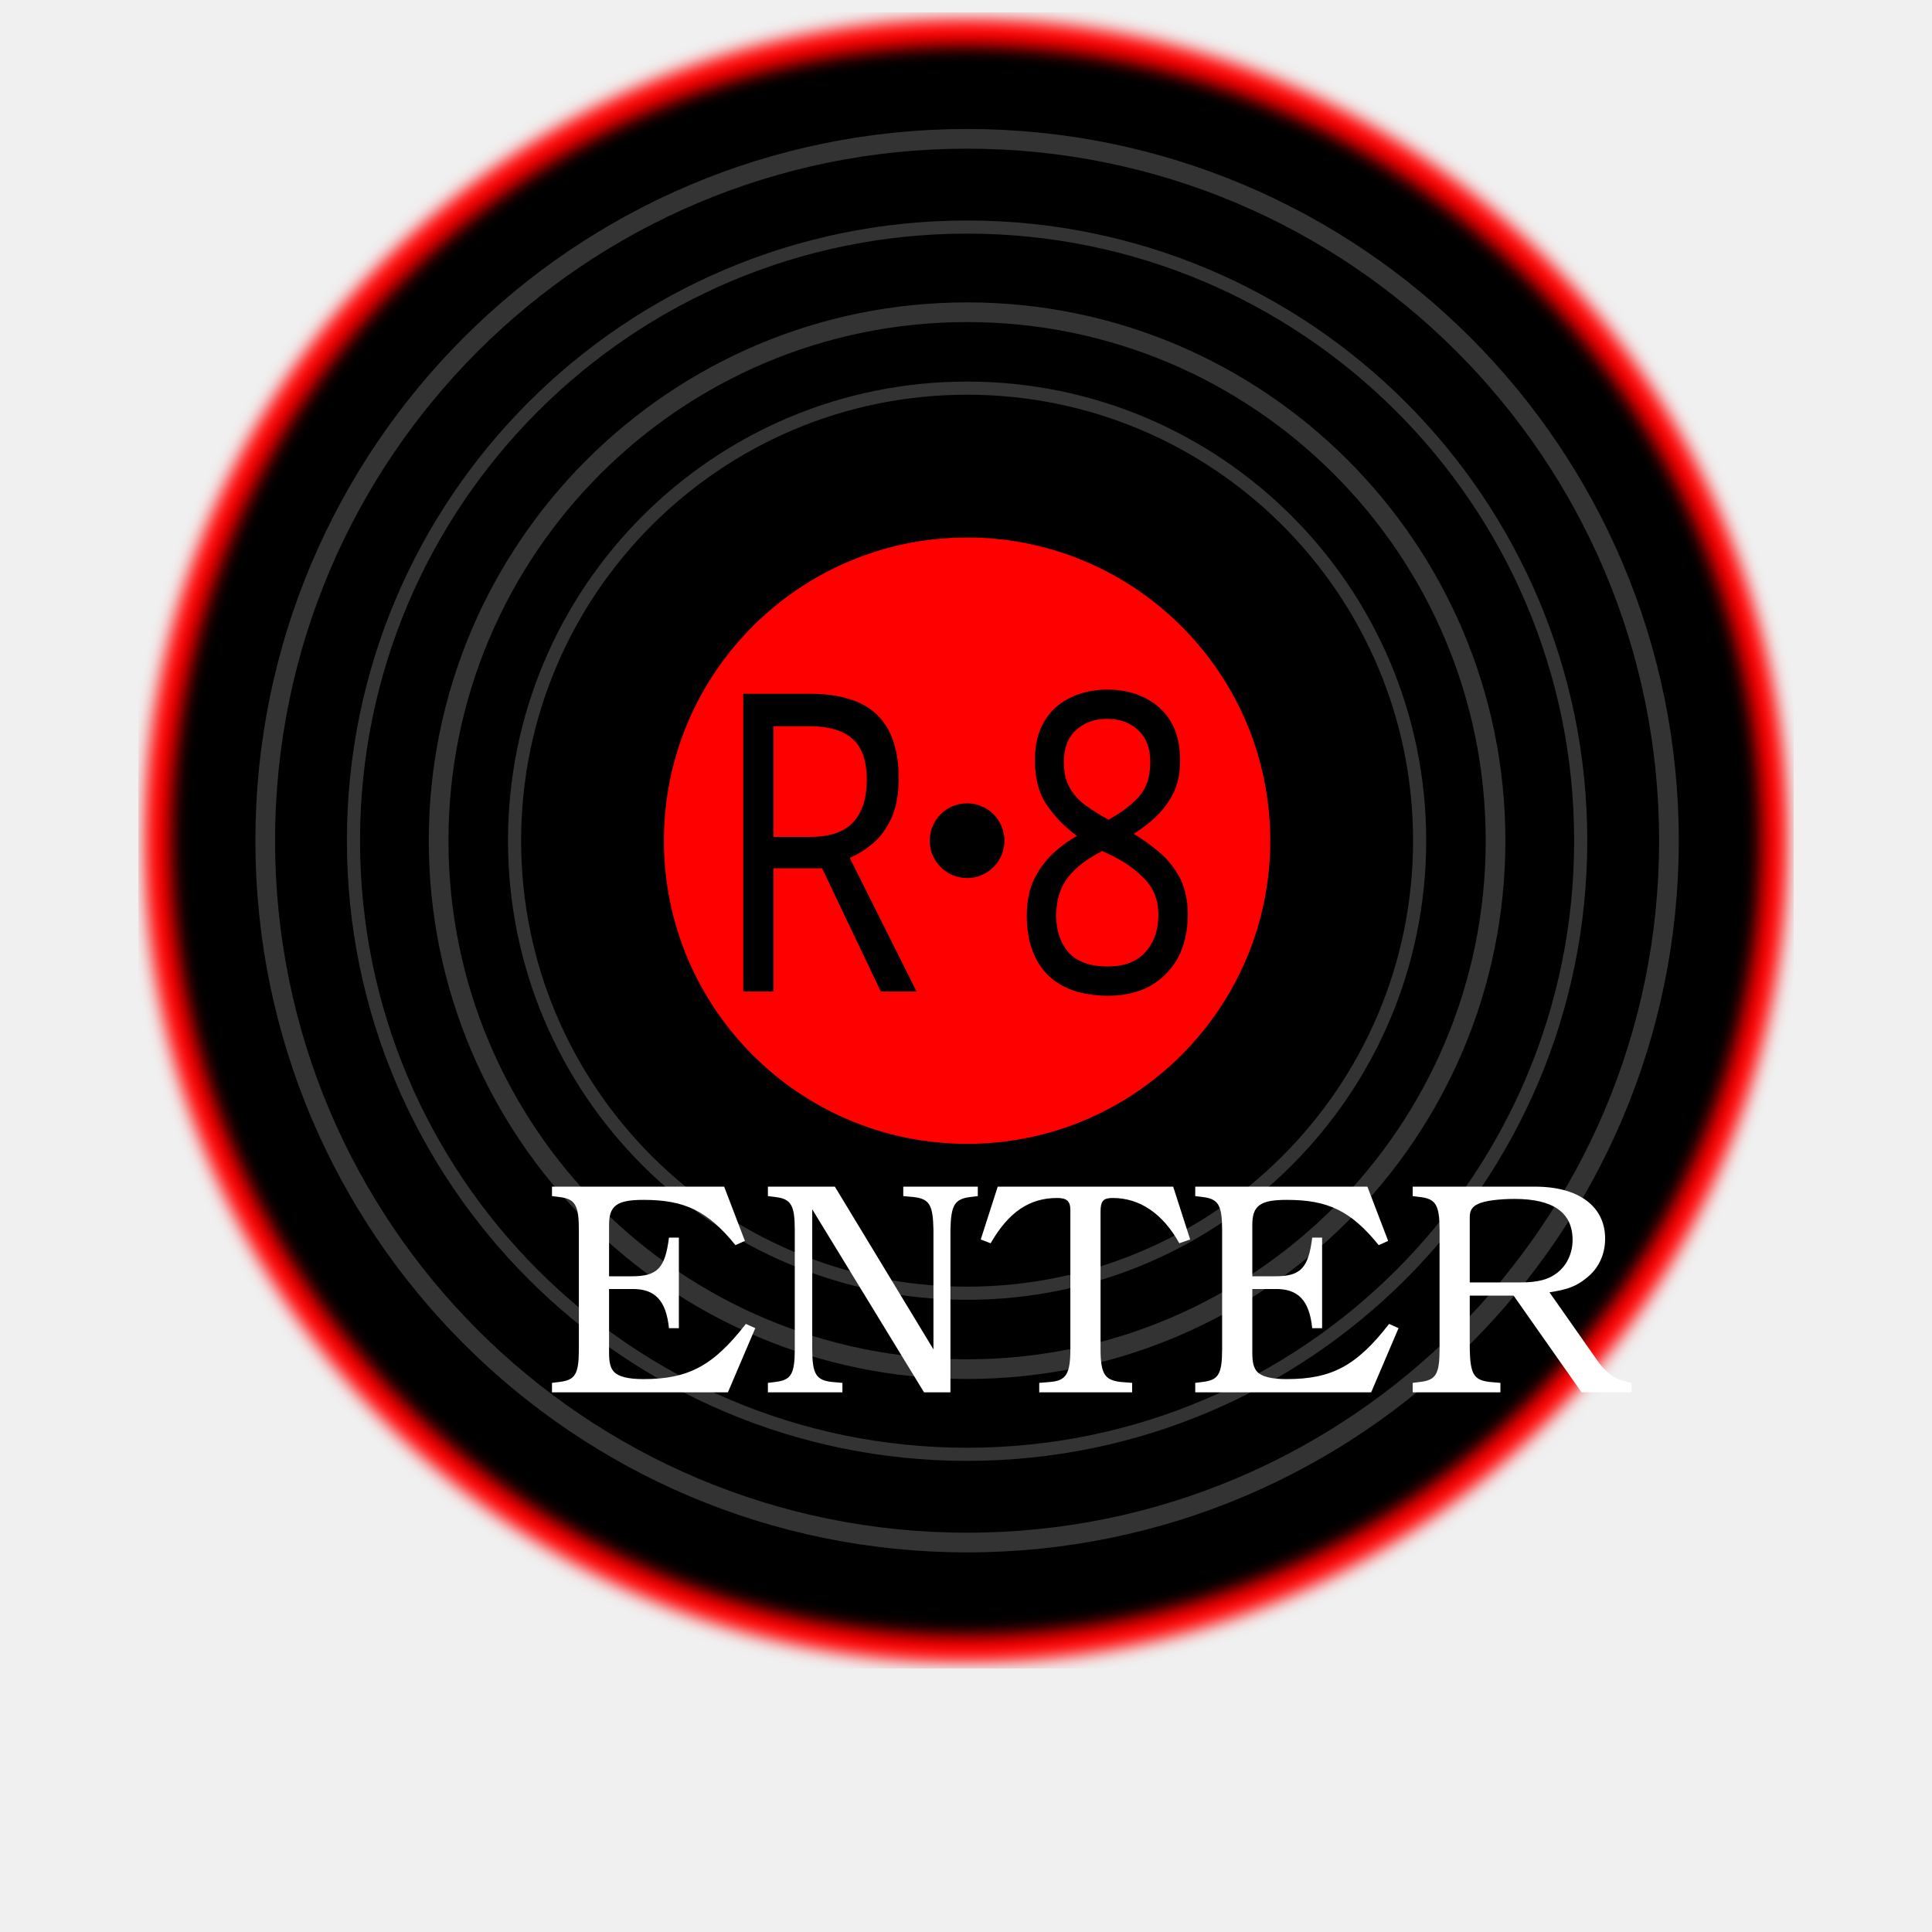
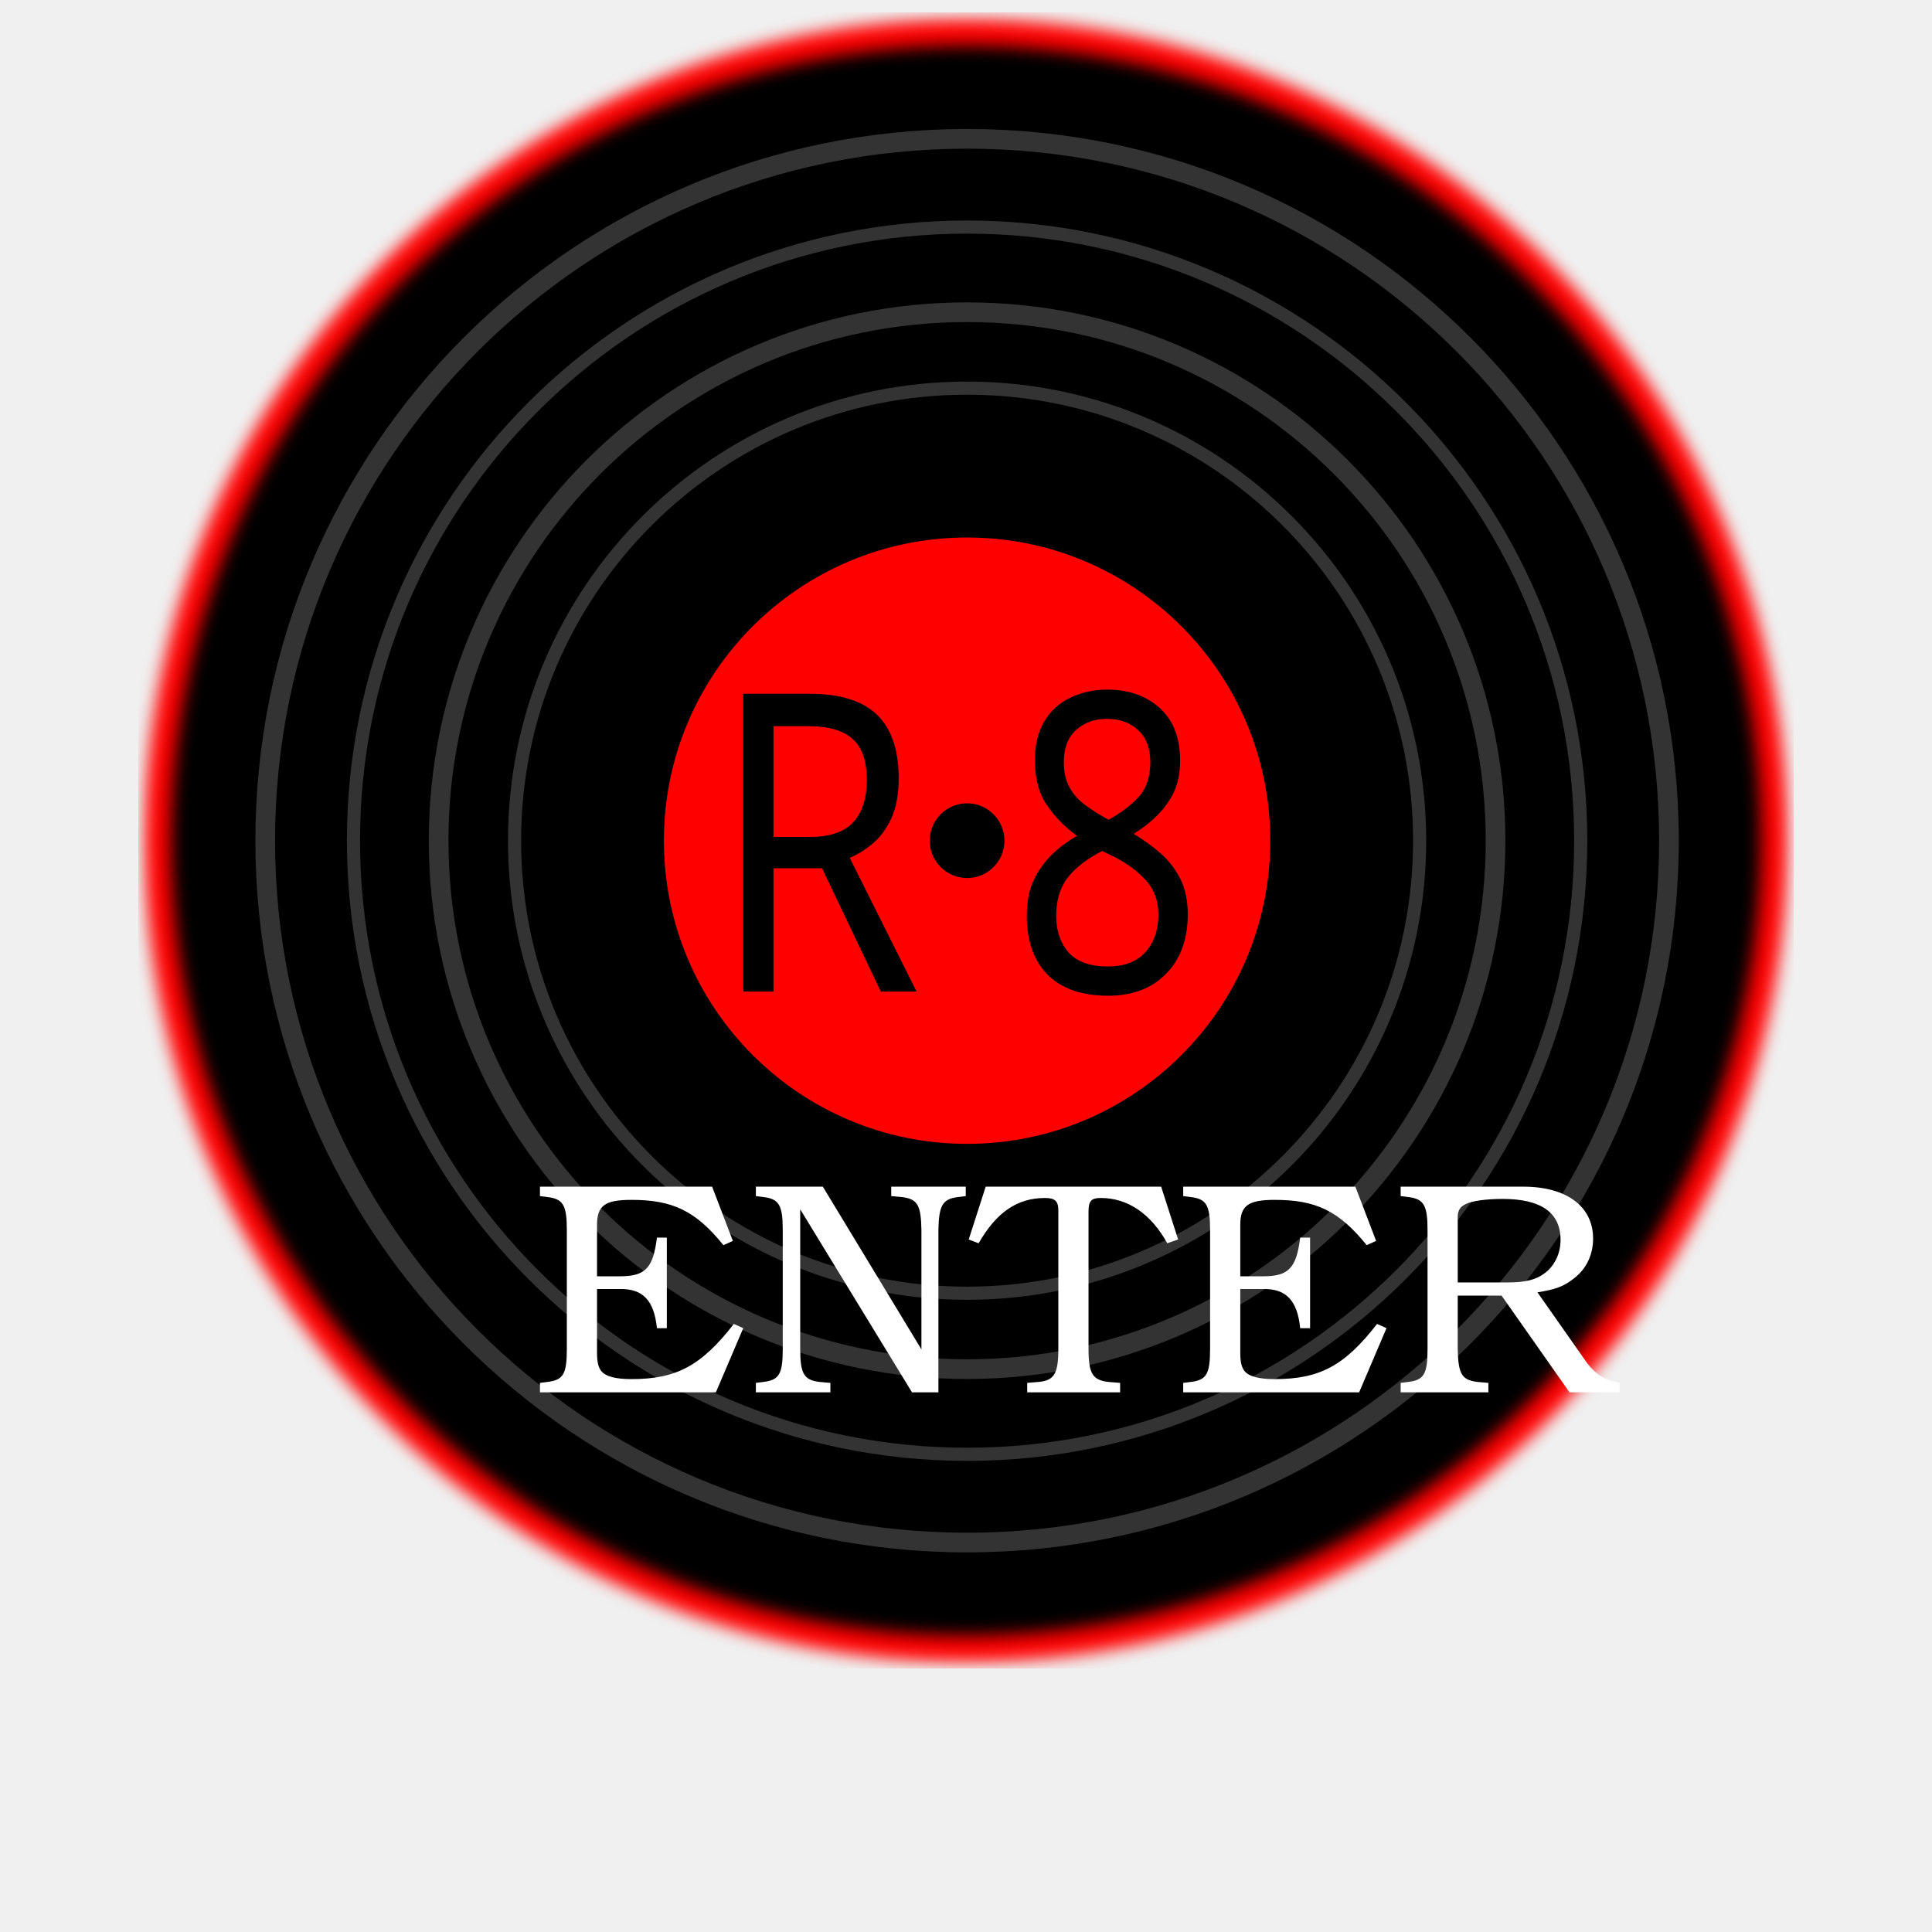
<svg xmlns="http://www.w3.org/2000/svg" width="64" height="64" viewBox="0 0 64 64" id="svg2" version="1.1">
  <defs id="defs4">
    <filter style="color-interpolation-filters:sRGB" id="filter4163" x="-0.012" width="1.024" y="-0.012" height="1.024">
      <feGaussianBlur stdDeviation="0.241" id="feGaussianBlur4165" />
    </filter>
  </defs>
  <g id="layer1" transform="translate(0,-988.3622)">
    <g id="g3021" transform="translate(3.1651314e-8,0.00192015)">
      <circle d="m 55.948,1020.046 c 0,13.313 -10.793,24.106 -24.106,24.106 -13.313,0 -24.106,-10.793 -24.106,-24.106 0,-13.313 10.793,-24.106 24.106,-24.106 13.313,0 24.106,10.793 24.106,24.106 z" transform="matrix(1.110567,0,0,1.110567,-3.362436,-116.6204)" r="24.106" cy="1020.046" cx="31.842" id="path3361" style="fill:#000000;stroke:#ff0000;stroke-width:0.783;stroke-miterlimit:4;stroke-dasharray:none;filter:url(#filter4163)" />
      <circle d="m 42.079,1016.209 c 0,5.547 -4.496,10.043 -10.043,10.043 -5.547,0 -10.043,-4.496 -10.043,-10.043 0,-5.547 4.496,-10.043 10.043,-10.043 5.547,0 10.043,4.496 10.043,10.043 z" r="10.043" cy="1016.209" cx="32.036" id="path4173" style="fill:#ff0000;stroke:none" />
      <circle d="m 33.274,1016.209 c 0,0.684 -0.554,1.238 -1.238,1.238 -0.684,0 -1.238,-0.554 -1.238,-1.238 0,-0.684 0.554,-1.238 1.238,-1.238 0.684,0 1.238,0.554 1.238,1.238 z" r="1.238" cy="1016.209" cx="32.036" id="path4169" style="fill:#000000;stroke:none" />
      <text transform="scale(0.9028957,1.107548)" id="text4183" y="922.043" x="26.052" style="font-size:12.483px;font-style:normal;font-variant:normal;font-weight:500;font-stretch:normal;line-height:125%;letter-spacing:0px;word-spacing:0px;fill:#000000;fill-opacity:1;stroke:none;font-family:Big Caslon;-inkscape-font-specification:Big Caslon Medium" xml:space="preserve">
        <tspan y="922.043" x="26.052" id="tspan4185">R 8</tspan>
      </text>
      <text id="text4140" y="1016.828" x="36.579" style="font-size:4.348px;font-style:normal;font-variant:normal;font-weight:500;font-stretch:normal;line-height:125%;letter-spacing:0px;word-spacing:0px;fill:#000000;fill-opacity:1;stroke:none;font-family:Big Caslon;-inkscape-font-specification:Big Caslon Medium" xml:space="preserve">
        <tspan y="1016.828" x="36.579" id="tspan4142" />
      </text>
      <circle d="m 47.027,1016.209 c 0,8.279 -6.712,14.991 -14.991,14.991 -8.279,0 -14.991,-6.712 -14.991,-14.991 0,-8.279 6.712,-14.991 14.991,-14.991 8.279,0 14.991,6.712 14.991,14.991 z" r="14.991" cy="1016.209" cx="32.036" id="path4148" style="fill:none;stroke:#333333;stroke-width:0.435;stroke-miterlimit:4;stroke-dasharray:none" />
      <circle d="m 49.542,1016.209 c 0,9.669 -7.838,17.506 -17.506,17.506 -9.669,0 -17.506,-7.838 -17.506,-17.506 0,-9.668 7.838,-17.506 17.506,-17.506 9.669,0 17.506,7.838 17.506,17.506 z" r="17.506" cy="1016.209" cx="32.036" id="path4150" style="fill:none;stroke:#333333;stroke-width:0.652;stroke-miterlimit:4;stroke-dasharray:none" />
      <circle d="m 52.362,1016.209 c 0,11.226 -9.101,20.327 -20.327,20.327 -11.226,0 -20.327,-9.101 -20.327,-20.327 0,-11.226 9.101,-20.327 20.327,-20.327 11.226,0 20.327,9.101 20.327,20.327 z" r="20.327" cy="1016.209" cx="32.036" id="path4152" style="fill:none;stroke:#333333;stroke-width:0.435;stroke-miterlimit:4;stroke-dasharray:none" />
      <circle d="m 55.286,1016.209 c 0,12.841 -10.409,23.25 -23.25,23.25 -12.841,0 -23.25,-10.409 -23.25,-23.25 0,-12.841 10.409,-23.25 23.25,-23.25 12.841,0 23.25,10.41 23.25,23.25 z" r="23.25" cy="1016.209" cx="32.036" id="path4156" style="fill:none;stroke:#333333;stroke-width:0.652;stroke-miterlimit:4;stroke-dasharray:none" />
    </g>
    <text xml:space="preserve" style="font-size:14.137px;font-style:normal;font-variant:normal;font-weight:500;font-stretch:normal;line-height:125%;letter-spacing:0px;word-spacing:0px;fill:#ff0000;fill-opacity:1;stroke:none;font-family:Big Caslon;-inkscape-font-specification:Big Caslon Medium" x="-1.237" y="1487.274" id="text4190" transform="scale(1.413695,0.707366)">
      <tspan id="tspan4192" x="-1.237" y="1487.274" />
    </text>
-     <text xml:space="preserve" style="font-size:10px;font-style:normal;font-variant:normal;font-weight:normal;font-stretch:normal;line-height:125%;letter-spacing:0px;word-spacing:0px;fill:#ffffff;fill-opacity:1;stroke:none;font-family:URW Bookman L;-inkscape-font-specification:URW Bookman L" x="17.973" y="1034.484" id="text3034">
-       <tspan id="tspan3036" x="17.973" y="1034.484">ENTER</tspan>
+     <text xml:space="preserve" style="font-size:10px;font-style:normal;font-variant:normal;font-weight:normal;font-stretch:normal;line-height:125%;letter-spacing:0px;word-spacing:0px;fill:#ffffff;fill-opacity:1;stroke:none;font-family:URW Bookman L;-inkscape-font-specification:URW Bookman L" x="17.573" y="1034.484" id="text3034">
+       <tspan id="tspan3036" x="17.573" y="1034.484">ENTER</tspan>
    </text>
  </g>
</svg>
